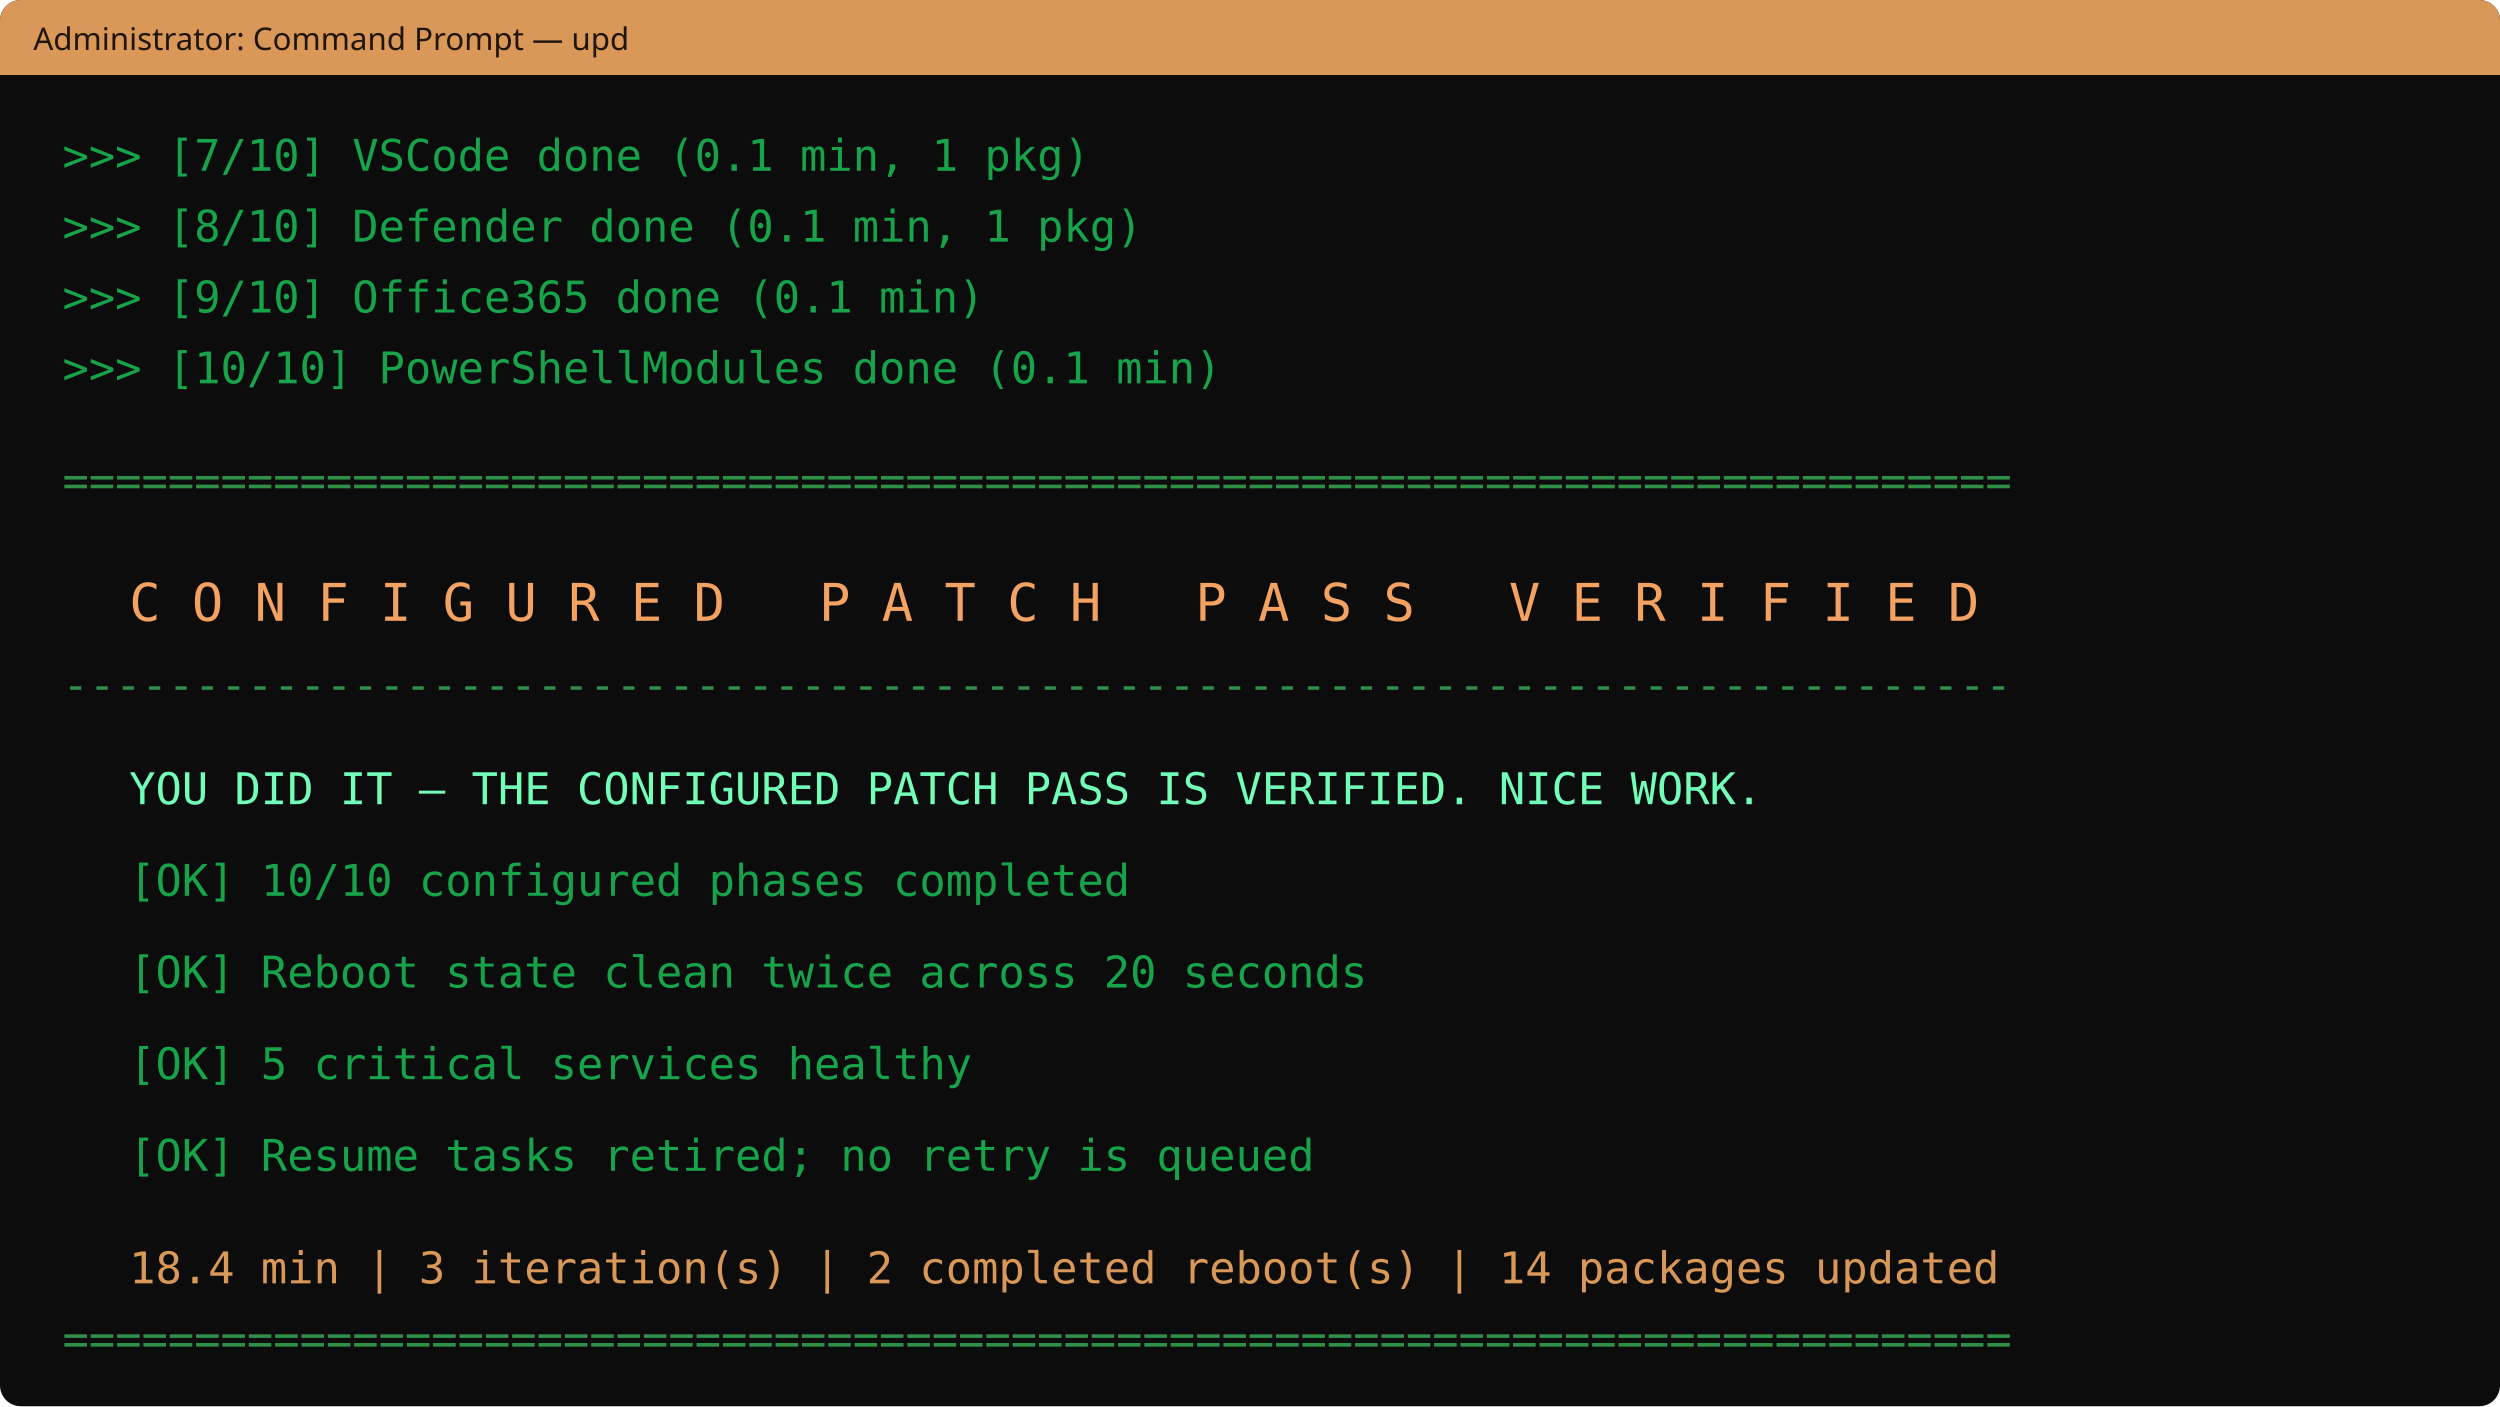
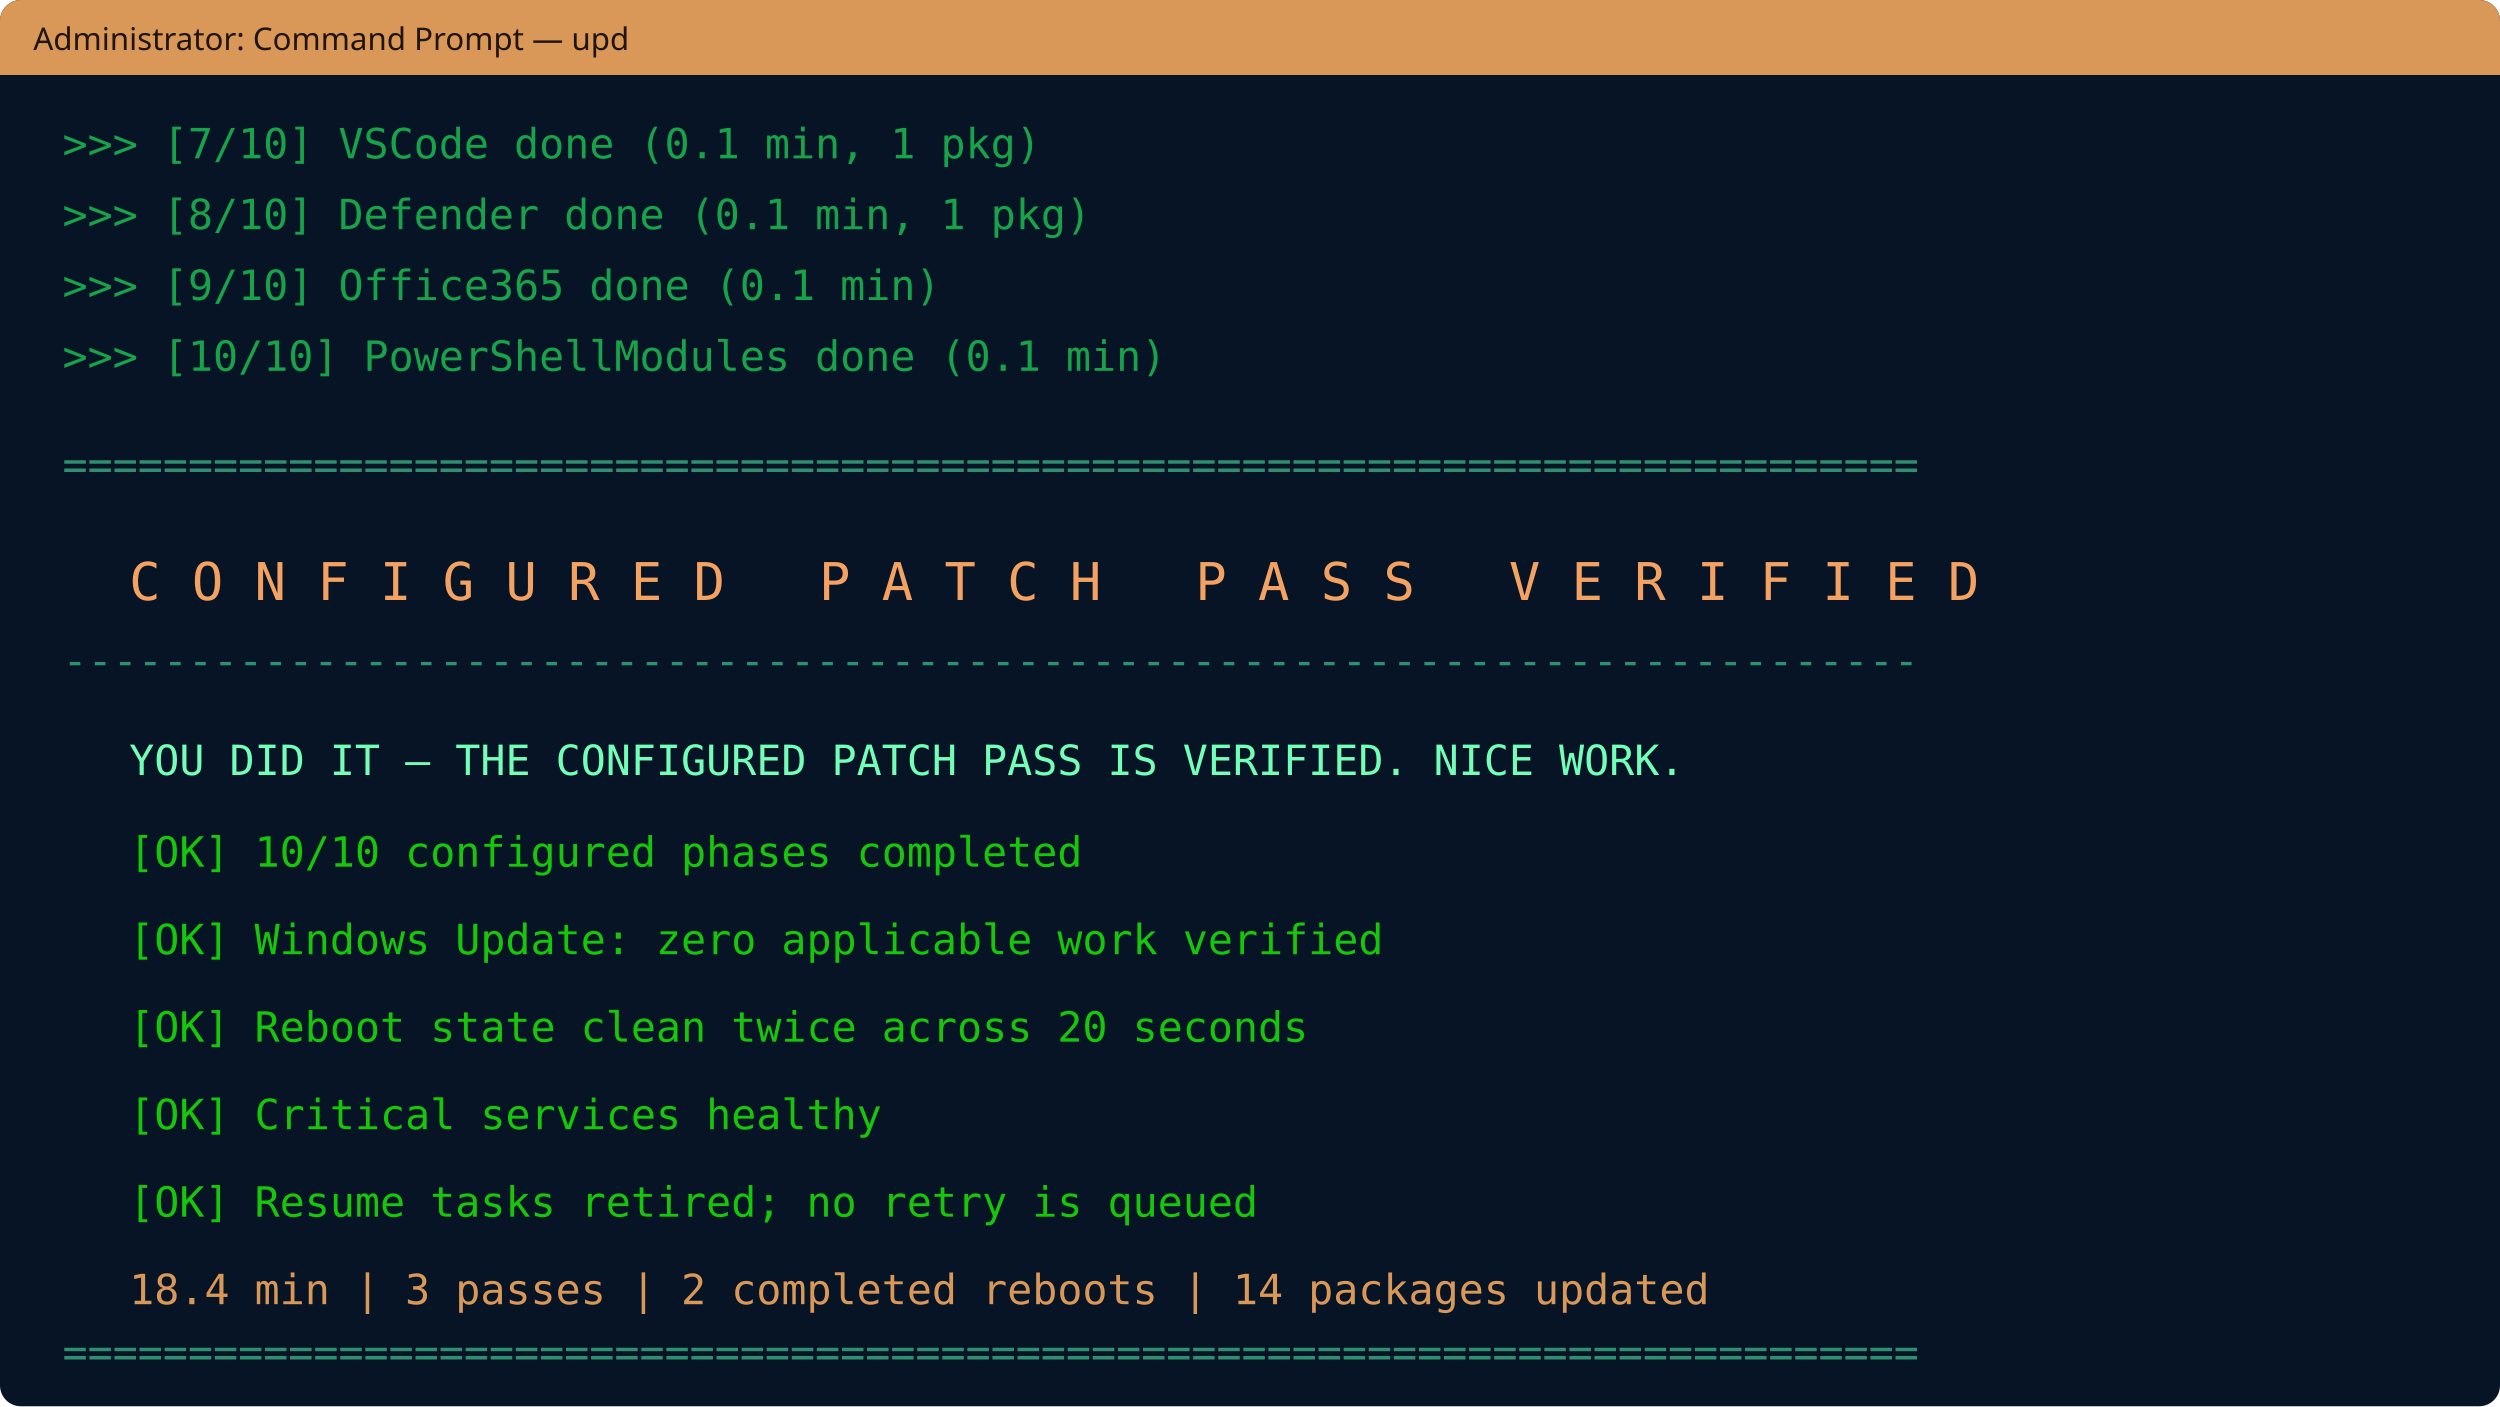
<svg xmlns="http://www.w3.org/2000/svg" width="1200" height="675" viewBox="0 0 1200 675">
-   <rect width="1200" height="675" rx="10" fill="#0c0c0c" />
+   <rect width="1200" height="675" rx="10" fill="#071425" />
  <rect width="1200" height="36" rx="10" fill="#d99858" />
  <rect y="26" width="1200" height="10" fill="#d99858" />
  <text x="16" y="24" fill="#20150d" font-family="Segoe UI, sans-serif" font-size="15">Administrator: Command Prompt — upd</text>
-   <g font-family="Cascadia Mono, Consolas, monospace" font-size="21">
-     <text x="30" y="82" fill="#16a34a">&gt;&gt;&gt; [7/10] VSCode done (0.1 min, 1 pkg)</text>
-     <text x="30" y="116" fill="#16a34a">&gt;&gt;&gt; [8/10] Defender done (0.1 min, 1 pkg)</text>
-     <text x="30" y="150" fill="#16a34a">&gt;&gt;&gt; [9/10] Office365 done (0.1 min)</text>
-     <text x="30" y="184" fill="#16a34a">&gt;&gt;&gt; [10/10] PowerShellModules done (0.1 min)</text>
-     <text x="30" y="238" fill="#2f8f46">==========================================================================</text>
-     <text x="62" y="298" fill="#f4a261" font-size="25" xml:space="preserve">C O N F I G U R E D   P A T C H   P A S S   V E R I F I E D</text>
-     <text x="30" y="336" fill="#2f8f46">--------------------------------------------------------------------------</text>
-     <text x="62" y="386" fill="#72ffb7">YOU DID IT — THE CONFIGURED PATCH PASS IS VERIFIED. NICE WORK.</text>
-     <text x="62" y="430" fill="#16a34a">[OK] 10/10 configured phases completed</text>
-     <text x="62" y="474" fill="#16a34a">[OK] Reboot state clean twice across 20 seconds</text>
-     <text x="62" y="518" fill="#16a34a">[OK] 5 critical services healthy</text>
-     <text x="62" y="562" fill="#16a34a">[OK] Resume tasks retired; no retry is queued</text>
-     <text x="62" y="616" fill="#d99858">18.4 min  |  3 iteration(s)  |  2 completed reboot(s)  |  14 packages updated</text>
-     <text x="30" y="650" fill="#2f8f46">==========================================================================</text>
+   <g font-family="Cascadia Mono, Consolas, monospace" font-size="20">
+     <text x="30" y="76" fill="#16a34a">&gt;&gt;&gt; [7/10] VSCode done (0.1 min, 1 pkg)</text>
+     <text x="30" y="110" fill="#16a34a">&gt;&gt;&gt; [8/10] Defender done (0.1 min, 1 pkg)</text>
+     <text x="30" y="144" fill="#16a34a">&gt;&gt;&gt; [9/10] Office365 done (0.1 min)</text>
+     <text x="30" y="178" fill="#16a34a">&gt;&gt;&gt; [10/10] PowerShellModules done (0.1 min)</text>
+     <text x="30" y="230" fill="#2f8f70">==========================================================================</text>
+     <text x="62" y="288" fill="#f4a261" font-size="25" xml:space="preserve">C O N F I G U R E D   P A T C H   P A S S   V E R I F I E D</text>
+     <text x="30" y="324" fill="#2f8f70">--------------------------------------------------------------------------</text>
+     <text x="62" y="372" fill="#72ffb7">YOU DID IT — THE CONFIGURED PATCH PASS IS VERIFIED. NICE WORK.</text>
+     <text x="62" y="416" fill="#16c60c">[OK] 10/10 configured phases completed</text>
+     <text x="62" y="458" fill="#16c60c">[OK] Windows Update: zero applicable work verified</text>
+     <text x="62" y="500" fill="#16c60c">[OK] Reboot state clean twice across 20 seconds</text>
+     <text x="62" y="542" fill="#16c60c">[OK] Critical services healthy</text>
+     <text x="62" y="584" fill="#16c60c">[OK] Resume tasks retired; no retry is queued</text>
+     <text x="62" y="626" fill="#d99858">18.4 min  |  3 passes  |  2 completed reboots  |  14 packages updated</text>
+     <text x="30" y="656" fill="#2f8f70">==========================================================================</text>
  </g>
</svg>
